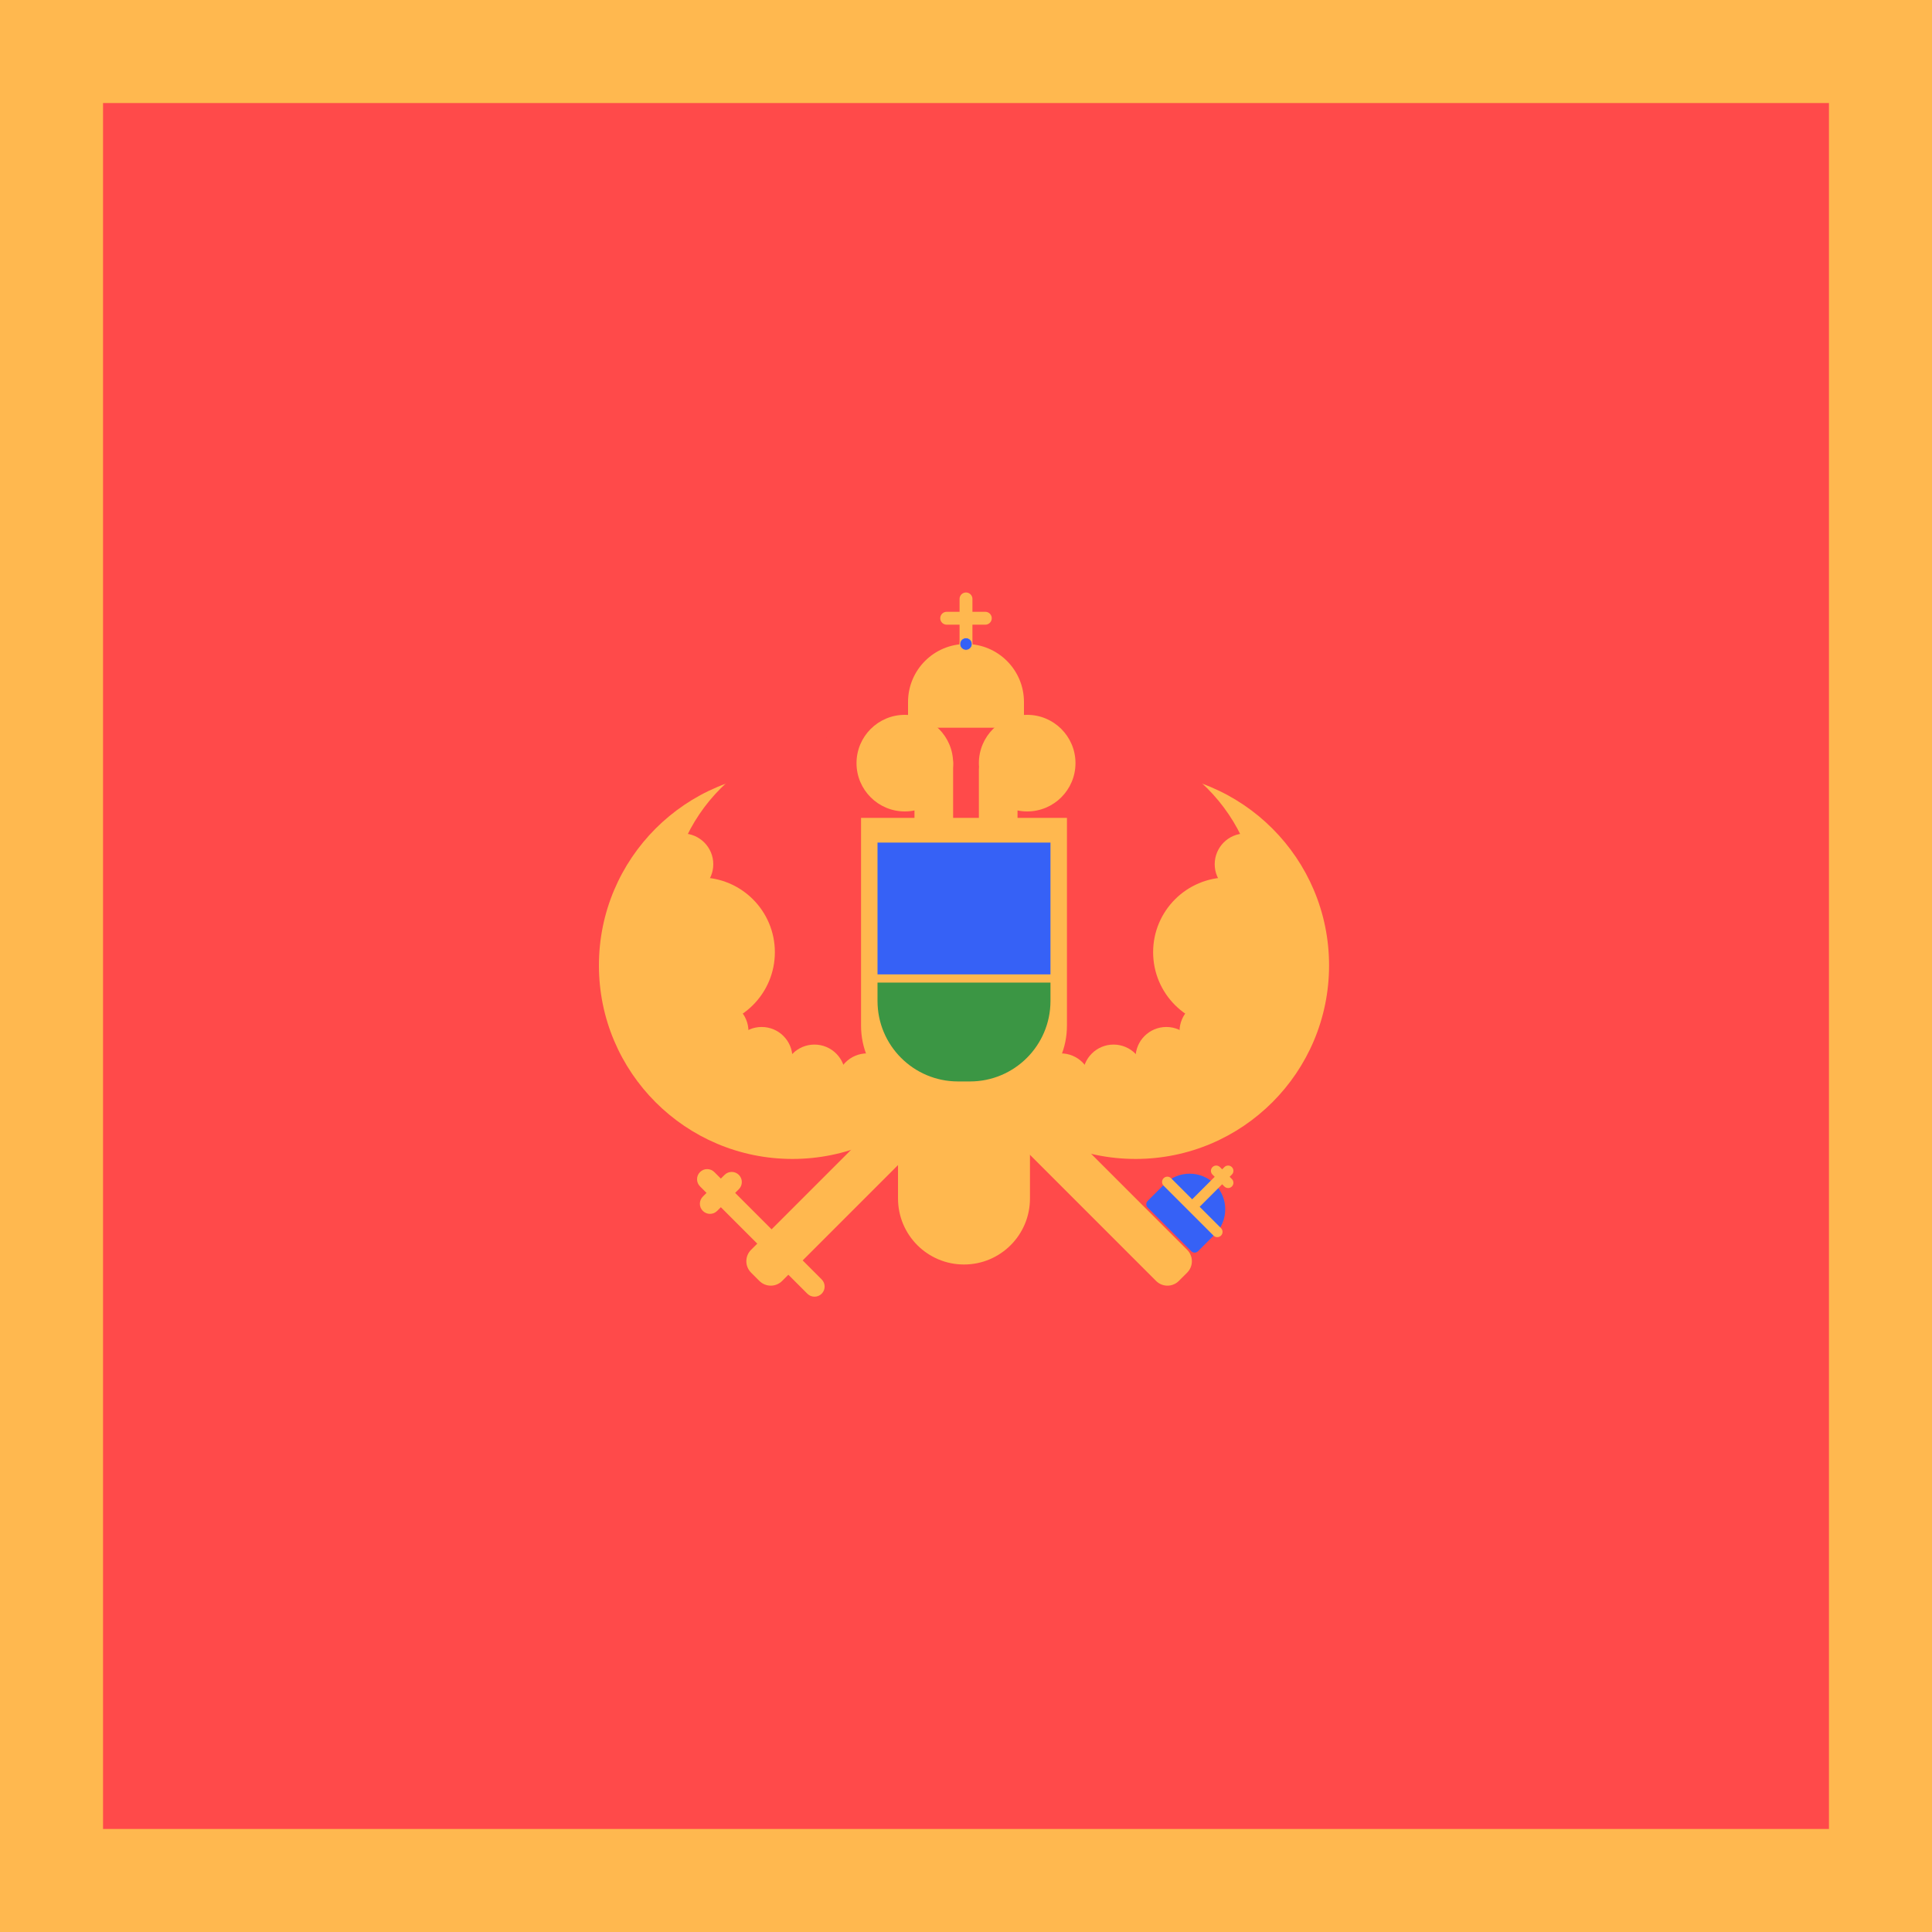
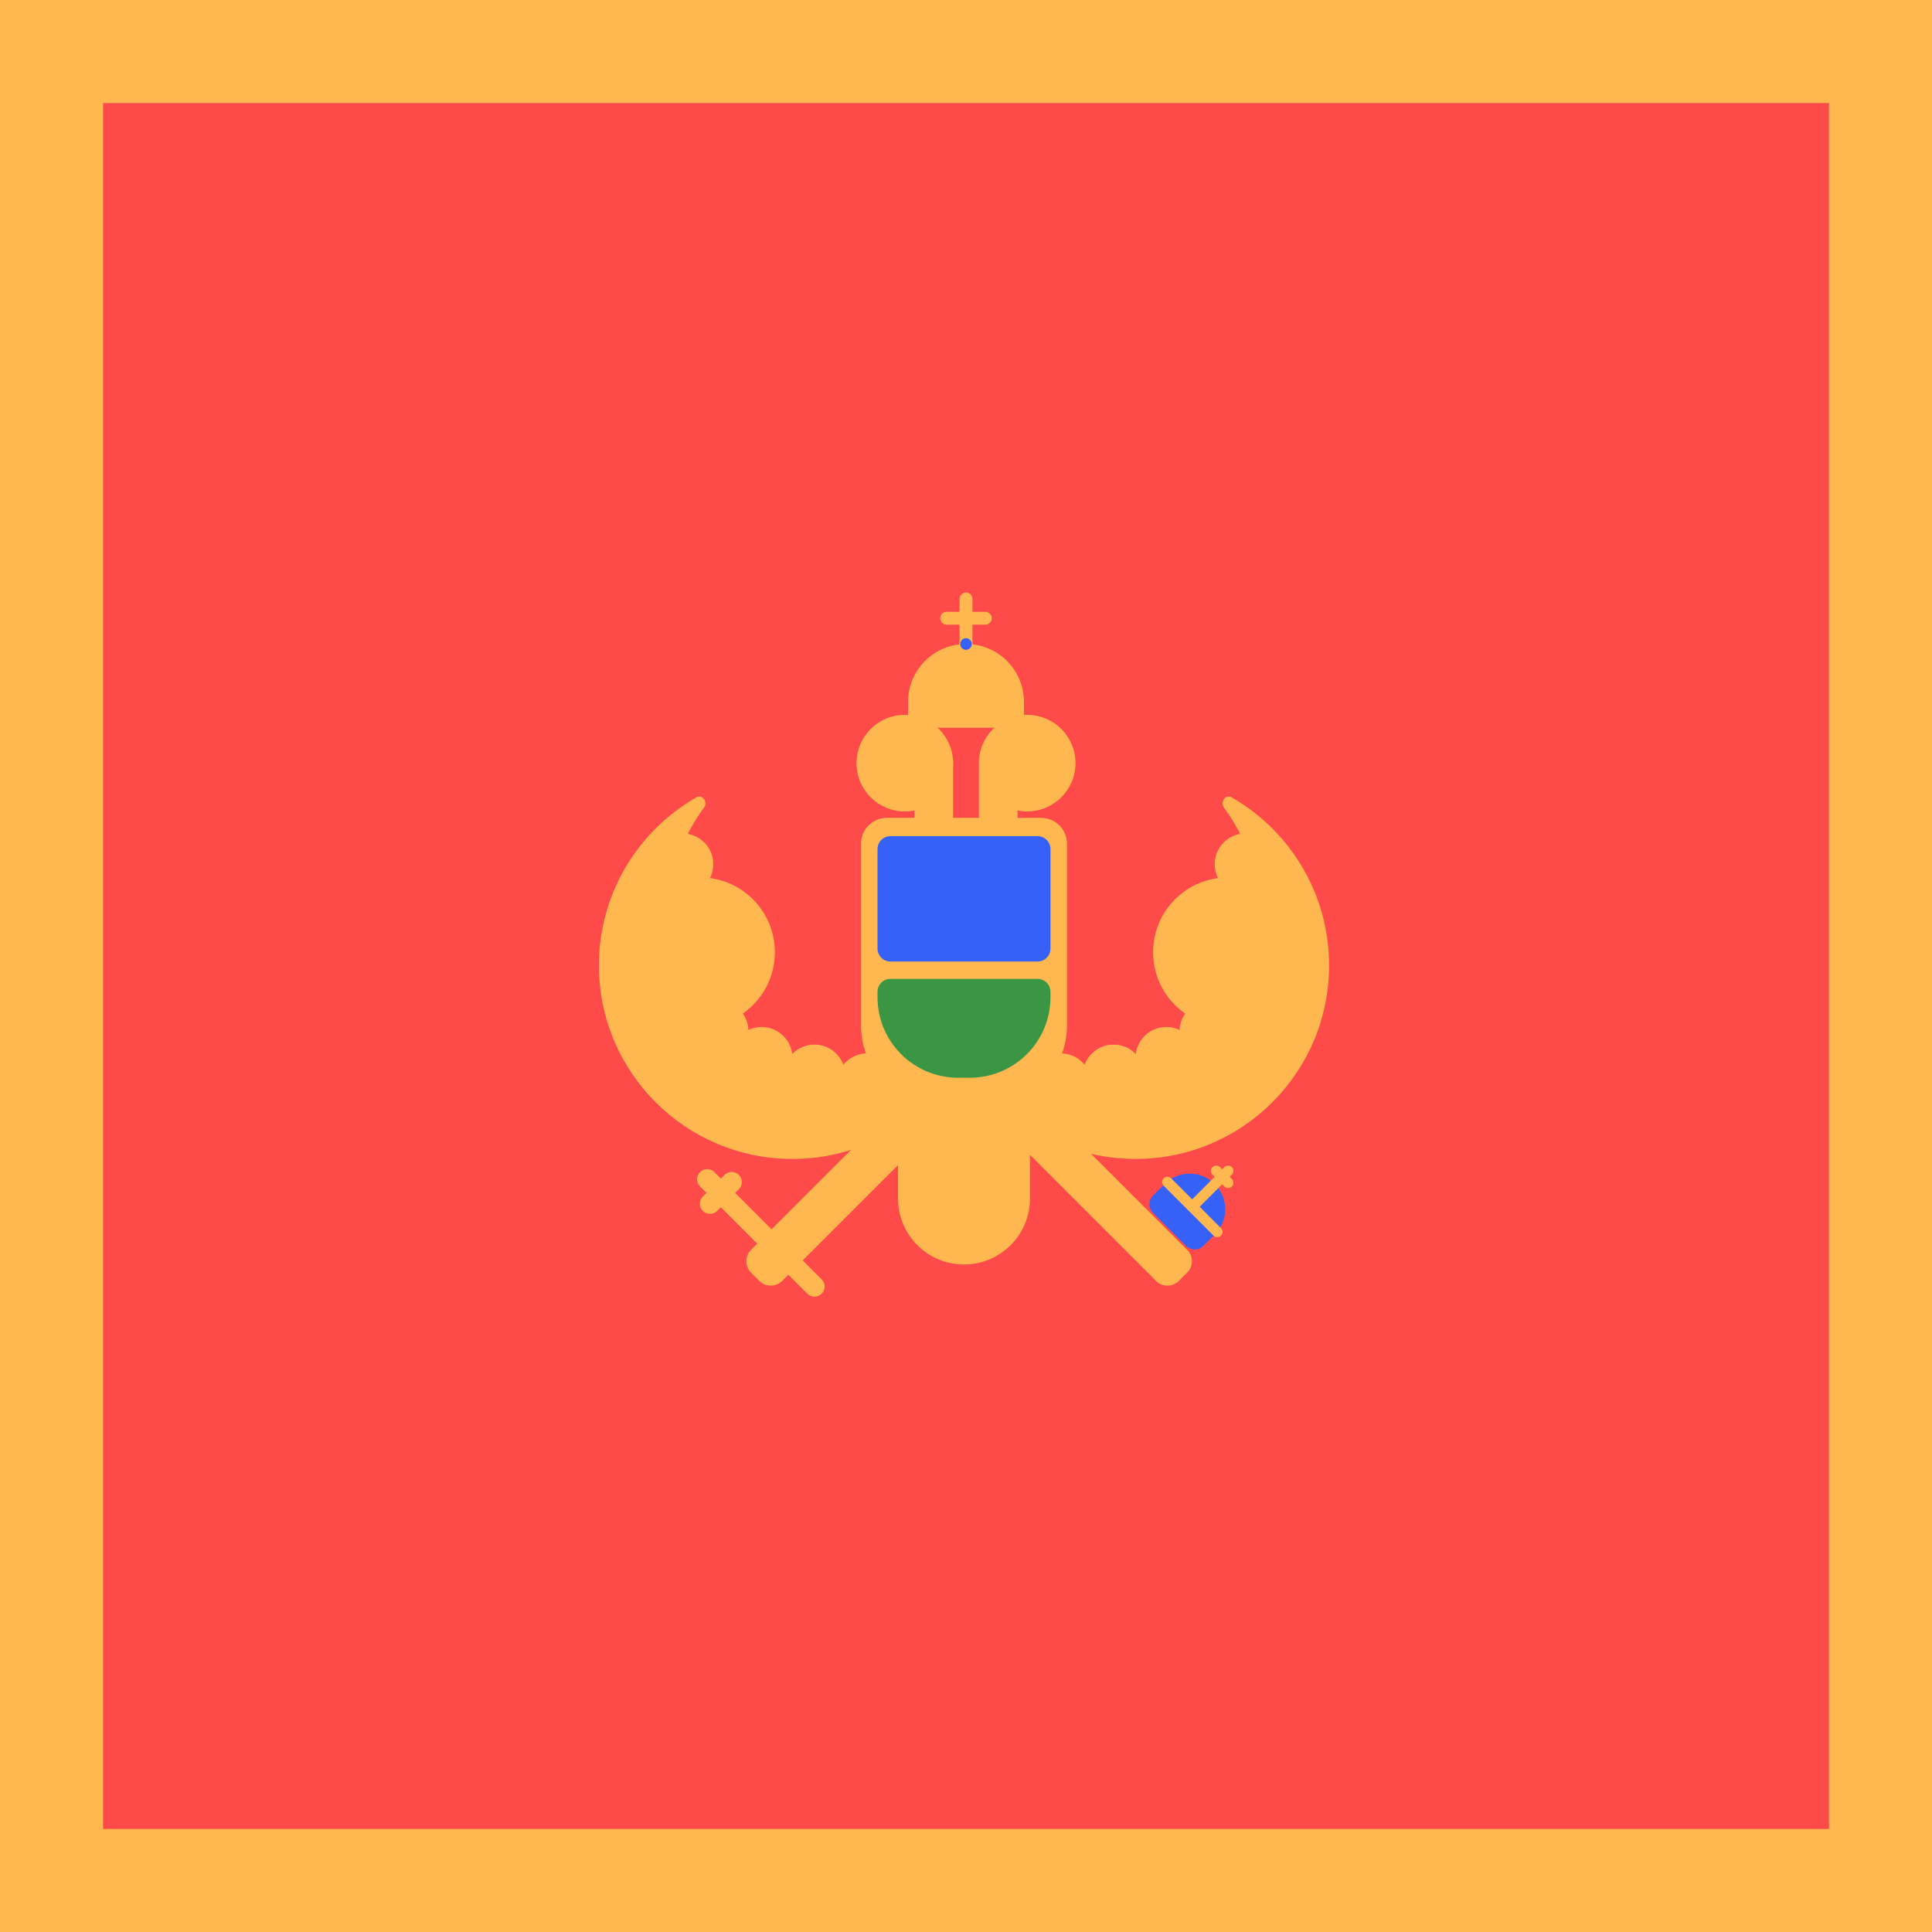
<svg xmlns="http://www.w3.org/2000/svg" width="300" height="300" viewBox="0 0 300 300" fill="none">
  <g clip-path="url(#clip0_118_797)">
    <rect width="300" height="300" fill="white" />
    <rect x="8" y="8" width="284" height="284" fill="#FF4A4A" stroke="#FFB84F" stroke-width="16" />
-     <circle cx="123.052" cy="149.908" r="30.052" fill="#FFB84F" />
-     <circle cx="131.248" cy="141.712" r="27.32" fill="#FF4A4A" />
-     <circle cx="30.052" cy="30.052" r="30.052" transform="matrix(-1 0 0 1 206.377 119.856)" fill="#FFB84F" />
-     <circle cx="27.32" cy="27.32" r="27.32" transform="matrix(-1 0 0 1 195.449 114.392)" fill="#FF4A4A" />
+     <path fill-rule="evenodd" clip-rule="evenodd" d="M149.14 164.834C149.684 163.886 148.417 162.991 147.54 163.643C142.991 167.028 137.353 169.031 131.248 169.031C116.159 169.031 103.928 156.8 103.928 141.711C103.928 135.605 105.931 129.967 109.316 125.418C109.968 124.542 109.074 123.275 108.126 123.818C99.088 129 93 138.743 93 149.907C93 166.504 106.455 179.959 123.052 179.959C134.216 179.959 143.959 173.871 149.14 164.834Z" fill="#FFB84F" />
+     <path fill-rule="evenodd" clip-rule="evenodd" d="M150.237 164.834C149.693 163.886 150.96 162.991 151.837 163.643C156.386 167.028 162.023 169.031 168.129 169.031C183.218 169.031 195.449 156.8 195.449 141.711C195.449 135.605 193.446 129.967 190.061 125.418C189.409 124.542 190.303 123.275 191.251 123.818C200.289 129 206.377 138.743 206.377 149.907C206.377 166.504 192.922 179.959 176.325 179.959C165.161 179.959 155.418 173.871 150.237 164.834Z" fill="#FFB84F" />
    <circle cx="11.611" cy="11.611" r="11.611" transform="matrix(-1 0 0 1 202.279 136.248)" fill="#FFB84F" />
    <circle cx="4.781" cy="4.781" r="4.781" transform="matrix(-1 0 0 1 198.181 129.417)" fill="#FFB84F" />
    <circle cx="108.709" cy="147.858" r="11.611" fill="#FFB84F" />
    <circle cx="105.977" cy="134.198" r="4.781" fill="#FFB84F" />
    <circle cx="134.663" cy="168.348" r="4.781" fill="#FFB84F" />
    <circle cx="126.467" cy="166.982" r="4.781" fill="#FFB84F" />
    <circle cx="118.271" cy="164.25" r="4.781" fill="#FFB84F" />
    <circle cx="111.441" cy="160.153" r="4.781" fill="#FFB84F" />
    <circle cx="4.781" cy="4.781" r="4.781" transform="matrix(-1 0 0 1 169.495 163.567)" fill="#FFB84F" />
    <circle cx="4.781" cy="4.781" r="4.781" transform="matrix(-1 0 0 1 177.691 162.201)" fill="#FFB84F" />
    <circle cx="4.781" cy="4.781" r="4.781" transform="matrix(-1 0 0 1 185.887 159.469)" fill="#FFB84F" />
    <circle cx="4.781" cy="4.781" r="4.781" transform="matrix(-1 0 0 1 192.717 155.372)" fill="#FFB84F" />
    <circle cx="140.5" cy="118.5" r="7.5" fill="#FFB84F" />
    <circle cx="159.5" cy="118.5" r="7.5" fill="#FFB84F" />
    <path d="M139.444 166.299H159.933V186.106C159.933 191.764 155.347 196.351 149.688 196.351C144.03 196.351 139.444 191.764 139.444 186.106V166.299Z" fill="#FFB84F" />
-     <path d="M186.028 194.291C185.74 194.579 185.273 194.579 184.986 194.291L178.212 187.517C177.924 187.229 177.924 186.763 178.212 186.475L180.82 183.867C182.978 181.709 186.478 181.709 188.636 183.867C190.794 186.025 190.794 189.525 188.636 191.683L186.028 194.291Z" fill="#3661F6" />
+     <path d="M186.869 193.45C186.117 194.202 184.897 194.202 184.145 193.45L179.053 188.358C178.301 187.606 178.301 186.386 179.053 185.634L180.82 183.867C182.978 181.709 186.478 181.709 188.636 183.867V183.867C190.794 186.025 190.794 189.525 188.636 191.683L186.869 193.45Z" fill="#3661F6" />
    <rect x="145.765" y="164.933" width="6.83" height="43.712" rx="2.5" transform="rotate(45 145.765 164.933)" fill="#FFB84F" />
    <rect x="128.7" y="199.778" width="3.143" height="26.715" rx="1.571" transform="rotate(135 128.7 199.778)" fill="#FFB84F" />
    <rect x="190.178" y="191.285" width="1.643" height="12.604" rx="0.822" transform="rotate(135 190.178 191.285)" fill="#FFB84F" />
    <rect x="190.702" y="180.646" width="1.643" height="9.272" rx="0.822" transform="rotate(45 190.702 180.646)" fill="#FFB84F" />
    <rect x="191.864" y="183.658" width="1.643" height="4.258" rx="0.822" transform="rotate(135 191.864 183.658)" fill="#FFB84F" />
    <rect x="113.619" y="181.325" width="3.143" height="7.91" rx="1.571" transform="rotate(45 113.619 181.325)" fill="#FFB84F" />
    <rect x="151" y="104" width="2" height="12" rx="1" transform="rotate(-180 151 104)" fill="#FFB84F" />
    <rect x="154" y="95" width="2" height="8" rx="1" transform="rotate(90 154 95)" fill="#FFB84F" />
    <rect width="6.83" height="43.712" rx="2.5" transform="matrix(-0.707107 0.707107 0.707107 0.707107 155.201 164.933)" fill="#FFB84F" />
    <rect width="6" height="20" rx="2.5" transform="matrix(-1 -8.74228e-08 -8.74228e-08 1 148 116)" fill="#FFB84F" />
    <rect x="152" y="117" width="6" height="20" rx="2.5" fill="#FFB84F" />
-     <path d="M133.702 127H165.675V159.263C165.675 166.167 160.079 171.763 153.175 171.763H146.202C139.298 171.763 133.702 166.167 133.702 159.263V127Z" fill="#FFB84F" />
-     <path d="M136.26 130.837H163.117V151.3H136.26V130.837Z" fill="#3661F6" />
-     <path d="M136.26 152.579H163.117V155.427C163.117 162.33 157.521 167.927 150.617 167.927H148.76C141.856 167.927 136.26 162.33 136.26 155.427V152.579Z" fill="#3B9644" />
+     <path d="M133.702 131C133.702 128.791 135.493 127 137.702 127H161.675C163.885 127 165.675 128.791 165.675 131V159.263C165.675 166.167 160.079 171.763 153.175 171.763H146.202C139.298 171.763 133.702 166.167 133.702 159.263V131Z" fill="#FFB84F" />
+     <rect x="136.26" y="129.84" width="26.858" height="19.46" rx="2" fill="#3661F6" />
+     <path d="M136.26 154C136.26 152.895 137.155 152 138.26 152H161.117C162.222 152 163.117 152.895 163.117 154V154.847C163.117 161.751 157.521 167.347 150.617 167.347H148.76C141.856 167.347 136.26 161.751 136.26 154.847V154Z" fill="#3B9644" />
    <path d="M159 113L141 113L141 109C141 104.029 145.029 100 150 100C154.971 100 159 104.029 159 109L159 113Z" fill="#FFB84F" />
    <circle cx="150" cy="100" r="0.95" fill="#3661F6" stroke="#FFB84F" stroke-width="0.1" />
  </g>
  <defs>
    <clipPath id="clip0_118_797">
      <rect width="300" height="300" fill="white" />
    </clipPath>
  </defs>
</svg>
